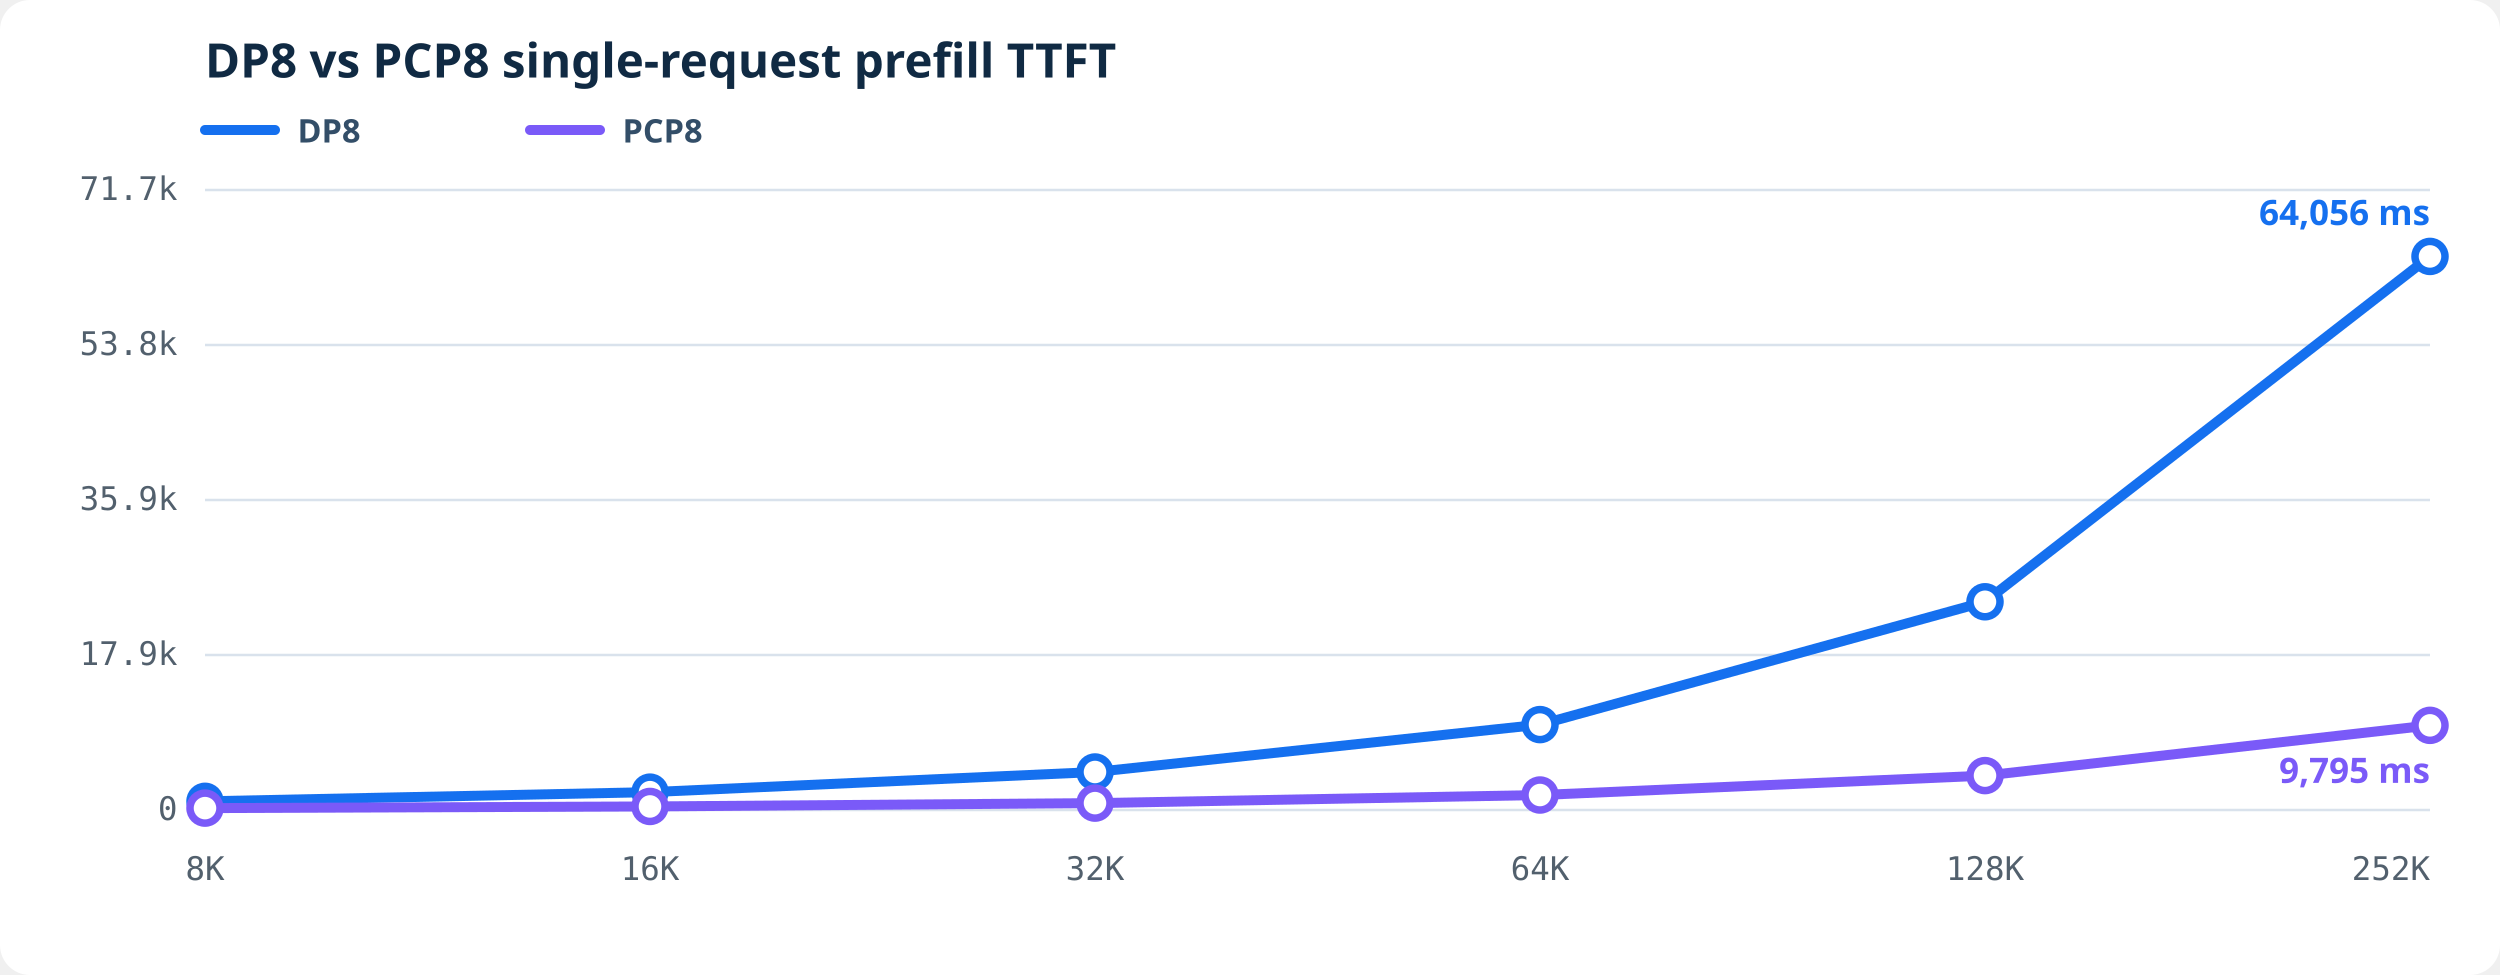
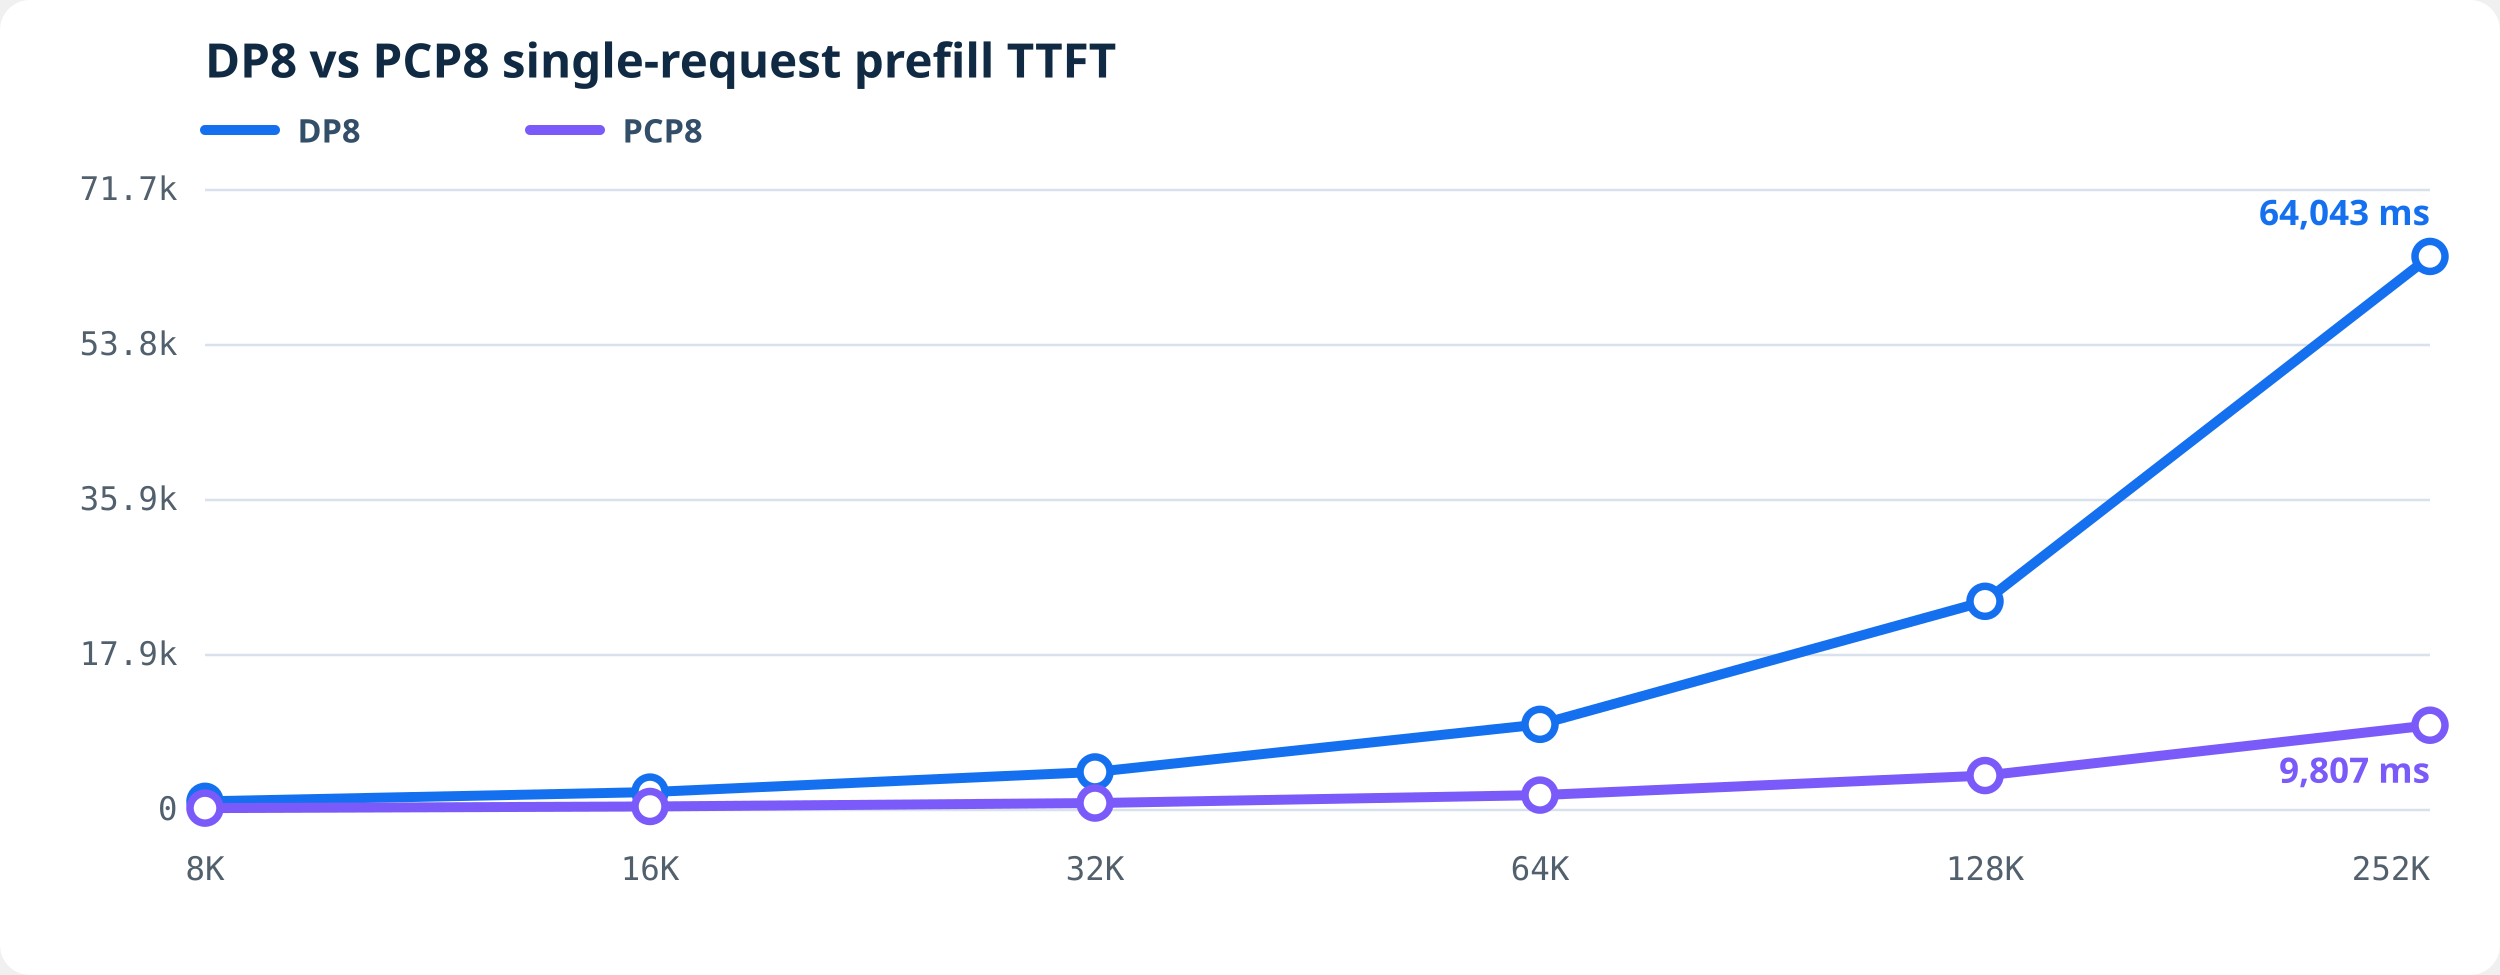
<svg xmlns="http://www.w3.org/2000/svg" viewBox="0 0 1000 390" role="img" aria-labelledby="prefill-ttft-title prefill-ttft-desc">
  <style>.bg{fill:#fff}.grid{stroke:#d9e2ec;stroke-width:1}.axis{fill:#52606d;font:13px ui-monospace,SFMono-Regular,Consolas,monospace}.heading{fill:#102a43;font:600 19px system-ui,sans-serif}.line{fill:none;stroke-width:4;stroke-linejoin:round;stroke-linecap:round}.dot{fill:#fff;stroke-width:3}.latest{stroke-width:3}.legend{fill:#334e68;font:600 13px system-ui,sans-serif}.value{font:600 14px system-ui,sans-serif}</style>
  <rect class="bg" width="1000" height="390" rx="12" />
  <text class="heading" x="82" y="31">DP8 vs PCP8 single-request prefill TTFT</text>
  <line x1="82" y1="52" x2="110" y2="52" stroke="#1570ef" stroke-width="4" stroke-linecap="round" />
  <text class="legend" x="119" y="57">DP8</text>
  <line x1="212" y1="52" x2="240" y2="52" stroke="#7a5af8" stroke-width="4" stroke-linecap="round" />
  <text class="legend" x="249" y="57">PCP8</text>
  <line class="grid" x1="82" y1="324.00" x2="972" y2="324.00" />
  <text class="axis" text-anchor="end" x="71" y="328.00">0</text>
  <line class="grid" x1="82" y1="262.00" x2="972" y2="262.00" />
  <text class="axis" text-anchor="end" x="71" y="266.00">17.9k</text>
  <line class="grid" x1="82" y1="200.00" x2="972" y2="200.00" />
  <text class="axis" text-anchor="end" x="71" y="204.00">35.9k</text>
  <line class="grid" x1="82" y1="138.00" x2="972" y2="138.00" />
  <text class="axis" text-anchor="end" x="71" y="142.00">53.8k</text>
  <line class="grid" x1="82" y1="76.00" x2="972" y2="76.00" />
  <text class="axis" text-anchor="end" x="71" y="80.00">71.7k</text>
  <text class="axis" text-anchor="middle" x="82.00" y="352">8K</text>
  <text class="axis" text-anchor="middle" x="260.00" y="352">16K</text>
  <text class="axis" text-anchor="middle" x="438.00" y="352">32K</text>
  <text class="axis" text-anchor="middle" x="616.00" y="352">64K</text>
  <text class="axis" text-anchor="middle" x="794.00" y="352">128K</text>
  <text class="axis" text-anchor="end" x="972.00" y="352">252K</text>
-   <polyline class="line" stroke="#1570ef" points="82.00,320.53 260.00,316.86 438.00,308.80 616.00,289.84 794.00,240.71 972.00,102.57" />
+   <polyline class="line" stroke="#1570ef" points="82.00,320.53 260.00,316.83 438.00,308.78 616.00,289.74 794.00,240.52 972.00,102.57" />
  <circle class="dot" fill="#fff" stroke="#1570ef" cx="82.00" cy="320.53" r="6" />
-   <circle class="dot" fill="#fff" stroke="#1570ef" cx="260.00" cy="316.86" r="6" />
-   <circle class="dot" fill="#fff" stroke="#1570ef" cx="438.00" cy="308.80" r="6" />
-   <circle class="dot" fill="#fff" stroke="#1570ef" cx="616.00" cy="289.84" r="6" />
-   <circle class="dot" fill="#fff" stroke="#1570ef" cx="794.00" cy="240.71" r="6" />
+   <circle class="dot" fill="#fff" stroke="#1570ef" cx="260.00" cy="316.83" r="6" />
+   <circle class="dot" fill="#fff" stroke="#1570ef" cx="438.00" cy="308.78" r="6" />
+   <circle class="dot" fill="#fff" stroke="#1570ef" cx="616.00" cy="289.74" r="6" />
+   <circle class="dot" fill="#fff" stroke="#1570ef" cx="794.00" cy="240.52" r="6" />
  <circle class="dot latest" fill="#1570ef" stroke="#1570ef" cx="972.00" cy="102.57" r="6" />
-   <text class="value" fill="#1570ef" text-anchor="end" x="972.00" y="90.00">64,056 ms</text>
-   <polyline class="line" stroke="#7a5af8" points="82.00,323.25 260.00,322.58 438.00,321.25 616.00,318.01 794.00,310.24 972.00,290.14" />
+   <text class="value" fill="#1570ef" text-anchor="end" x="972.00" y="90.00">64,043 ms</text>
+   <polyline class="line" stroke="#7a5af8" points="82.00,323.25 260.00,322.59 438.00,321.22 616.00,318.04 794.00,310.22 972.00,290.09" />
  <circle class="dot" fill="#fff" stroke="#7a5af8" cx="82.00" cy="323.25" r="6" />
-   <circle class="dot" fill="#fff" stroke="#7a5af8" cx="260.00" cy="322.58" r="6" />
-   <circle class="dot" fill="#fff" stroke="#7a5af8" cx="438.00" cy="321.25" r="6" />
-   <circle class="dot" fill="#fff" stroke="#7a5af8" cx="616.00" cy="318.01" r="6" />
-   <circle class="dot" fill="#fff" stroke="#7a5af8" cx="794.00" cy="310.24" r="6" />
-   <circle class="dot latest" fill="#7a5af8" stroke="#7a5af8" cx="972.00" cy="290.14" r="6" />
-   <text class="value" fill="#7a5af8" text-anchor="end" x="972.00" y="313.14">9,795 ms</text>
+   <circle class="dot" fill="#fff" stroke="#7a5af8" cx="260.00" cy="322.59" r="6" />
+   <circle class="dot" fill="#fff" stroke="#7a5af8" cx="438.00" cy="321.22" r="6" />
+   <circle class="dot" fill="#fff" stroke="#7a5af8" cx="616.00" cy="318.04" r="6" />
+   <circle class="dot" fill="#fff" stroke="#7a5af8" cx="794.00" cy="310.22" r="6" />
+   <circle class="dot latest" fill="#7a5af8" stroke="#7a5af8" cx="972.00" cy="290.09" r="6" />
+   <text class="value" fill="#7a5af8" text-anchor="end" x="972.00" y="313.09">9,807 ms</text>
</svg>
